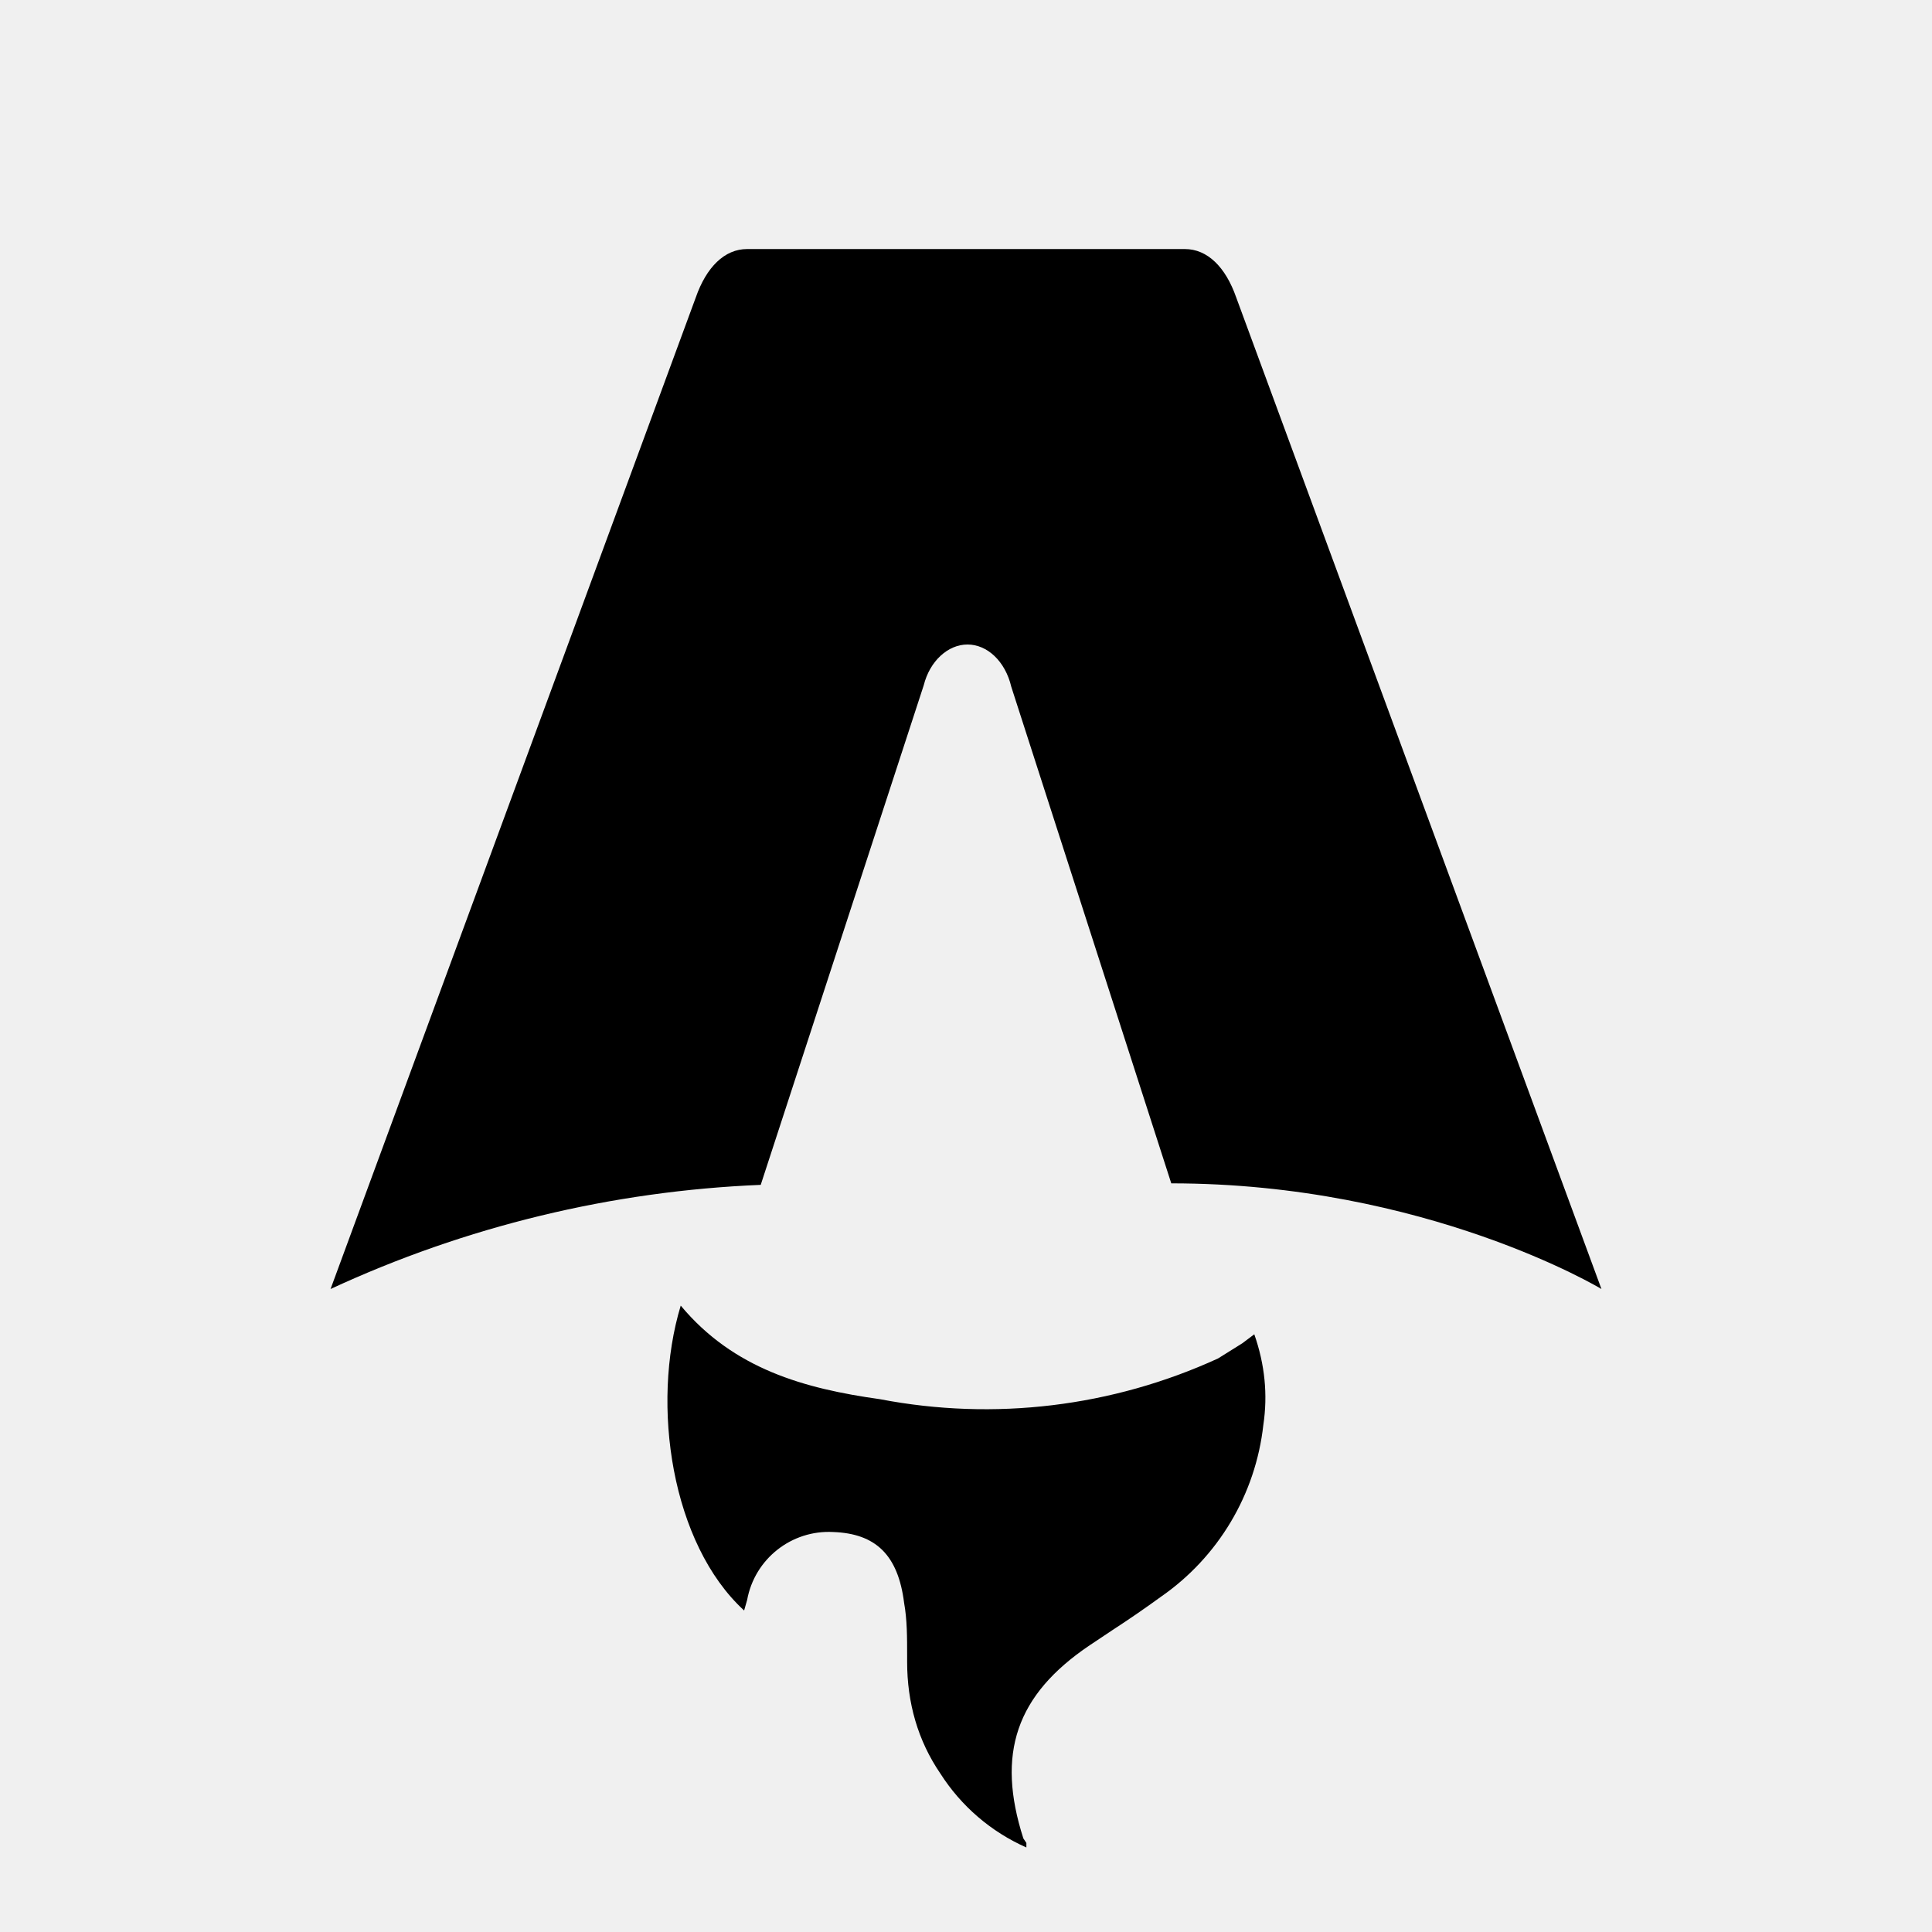
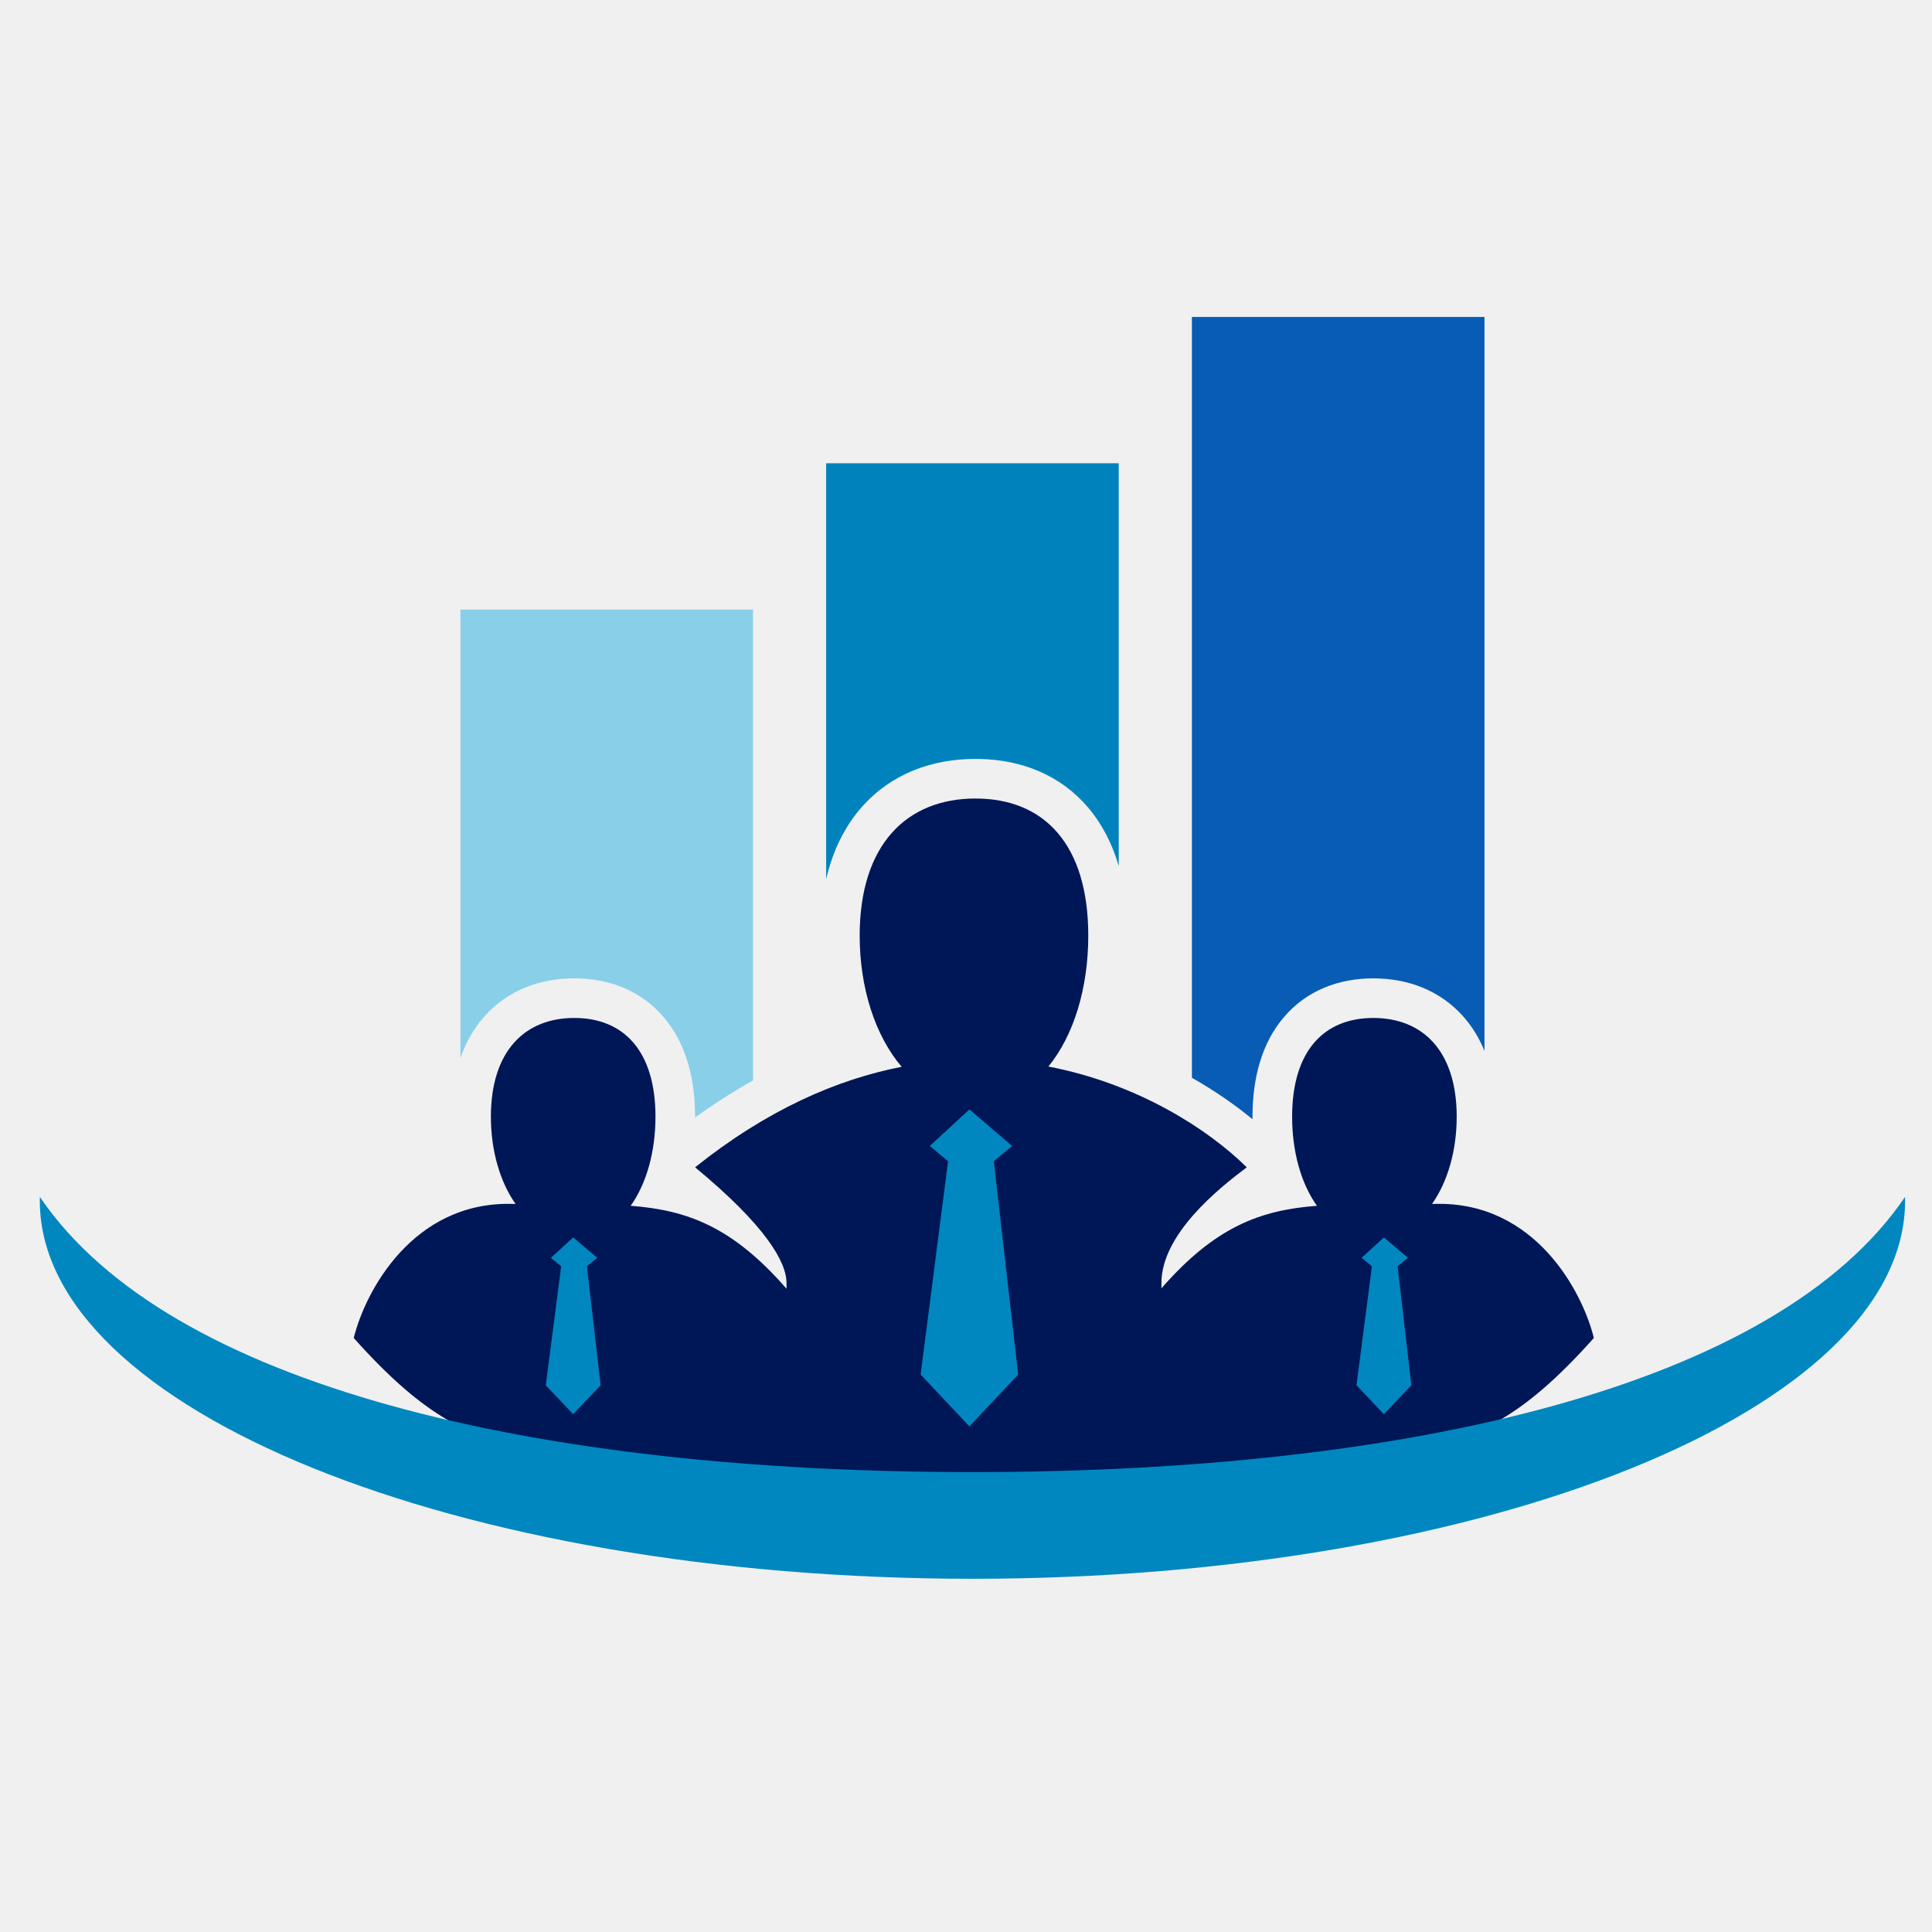
- <svg xmlns="http://www.w3.org/2000/svg" fill="none" viewBox="0 0 128 128">
-   <path d="M50.4 78.5a75.1 75.1 0 0 0-28.5 6.9l24.2-65.7c.7-2 1.9-3.2 3.4-3.2h29c1.5 0 2.7 1.2 3.4 3.2l24.2 65.7s-11.6-7-28.5-7L67 45.5c-.4-1.7-1.6-2.8-2.9-2.8-1.3 0-2.5 1.1-2.9 2.7L50.4 78.5Zm-1.1 28.2Zm-4.2-20.2c-2 6.6-.6 15.8 4.2 20.2a17.5 17.5 0 0 1 .2-.7 5.5 5.5 0 0 1 5.7-4.5c2.8.1 4.3 1.5 4.7 4.7.2 1.1.2 2.3.2 3.5v.4c0 2.7.7 5.2 2.2 7.4a13 13 0 0 0 5.7 4.9v-.3l-.2-.3c-1.8-5.6-.5-9.5 4.4-12.8l1.5-1a73 73 0 0 0 3.2-2.2 16 16 0 0 0 6.8-11.4c.3-2 .1-4-.6-6l-.8.6-1.6 1a37 37 0 0 1-22.4 2.7c-5-.7-9.7-2-13.2-6.2Z" />
-   <style>
-         path { fill: #000; }
-         @media (prefers-color-scheme: dark) {
-             path { fill: #FFF; }
-         }
-     </style>
+ <svg xmlns="http://www.w3.org/2000/svg" width="128" height="128" viewBox="0 0 128 128" fill="none">
+   <path d="M64.63 52.904C69.202 52.904 72.101 55.969 72.101 61.991C72.101 65.454 71.142 68.607 69.457 70.661C75.366 71.791 80.035 74.803 82.601 77.338C80.716 78.751 76.947 81.78 76.947 85.011V85.356C80.526 81.257 83.521 80.172 87.249 79.887C86.199 78.412 85.606 76.295 85.606 73.986C85.606 69.65 87.694 67.443 90.986 67.443C94.278 67.443 96.51 69.65 96.51 73.986C96.51 76.232 95.911 78.296 94.876 79.765C94.949 79.763 95.023 79.763 95.097 79.761C101.72 79.599 104.857 85.617 105.597 88.646C100.549 94.299 98.126 94.703 94.491 96.319C91.583 97.611 81.433 97.8 76.722 97.732H52.312C47.6 97.8 37.45 97.611 34.542 96.319C30.908 94.703 28.485 94.299 23.436 88.646C24.177 85.617 27.314 79.599 33.937 79.761C34.011 79.763 34.084 79.763 34.158 79.765C33.123 78.296 32.523 76.232 32.523 73.986C32.523 69.65 34.756 67.443 38.048 67.443C41.34 67.443 43.427 69.65 43.427 73.986C43.427 76.295 42.835 78.412 41.784 79.887C45.521 80.172 48.52 81.262 52.11 85.383V85.011C52.11 83.597 50.697 81.174 46.052 77.338C50.788 73.549 55.419 71.52 59.737 70.678C57.987 68.625 56.956 65.464 56.956 61.991C56.956 55.969 60.057 52.904 64.63 52.904Z" fill="#001757" />
+   <path d="M61.601 75.924L64.226 73.501L67.053 75.924L65.841 76.934L67.457 91.069L64.226 94.501L60.995 91.069L62.812 76.934L61.601 75.924Z" fill="#0087C0" />
+   <path d="M36.499 83.333L37.975 81.982L39.566 83.333L38.884 83.896L39.793 91.779L37.975 93.694L36.158 91.779L37.18 83.896L36.499 83.333Z" fill="#0087C0" />
+   <path d="M90.211 83.333L91.688 81.982L93.278 83.333L92.597 83.896L93.505 91.779L91.688 93.694L89.871 91.779L90.893 83.896L90.211 83.333Z" fill="#0087C0" />
+   <path d="M49.889 71.583C48.615 72.294 47.335 73.109 46.051 74.039L46.052 73.986C46.052 71.432 45.44 69.108 43.969 67.385C42.447 65.602 40.313 64.818 38.048 64.818C35.79 64.818 33.64 65.595 32.087 67.347C31.382 68.141 30.861 69.069 30.504 70.094V40.385H49.889V71.583Z" fill="#89CFE8" />
+   <path d="M74.12 57.378C73.688 55.901 73.016 54.587 72.077 53.485C70.251 51.347 67.701 50.343 64.901 50.282L64.63 50.279C61.732 50.279 59.045 51.271 57.114 53.448C55.95 54.761 55.167 56.387 54.735 58.242V30.692H74.12V57.378Z" fill="#0083BC" />
+   <path d="M98.351 69.624C98.006 68.784 97.542 68.018 96.947 67.347C95.394 65.595 93.244 64.818 90.986 64.818C88.72 64.818 86.586 65.602 85.065 67.385C83.594 69.108 82.981 71.432 82.981 73.986C82.981 74.041 82.982 74.097 82.982 74.153C81.848 73.216 80.499 72.273 78.966 71.406V21H98.351V69.624Z" fill="#085CB4" />
+   <path d="M126.217 79.559C126.217 93.388 98.553 104.598 64.428 104.598C30.302 104.598 2.638 93.388 2.638 79.559C2.638 79.472 2.64 79.386 2.642 79.3C11.171 91.879 35.609 97.53 64.428 97.53C93.246 97.53 117.684 91.879 126.213 79.3C126.215 79.386 126.217 79.472 126.217 79.559Z" fill="#0087C0" />
</svg>
